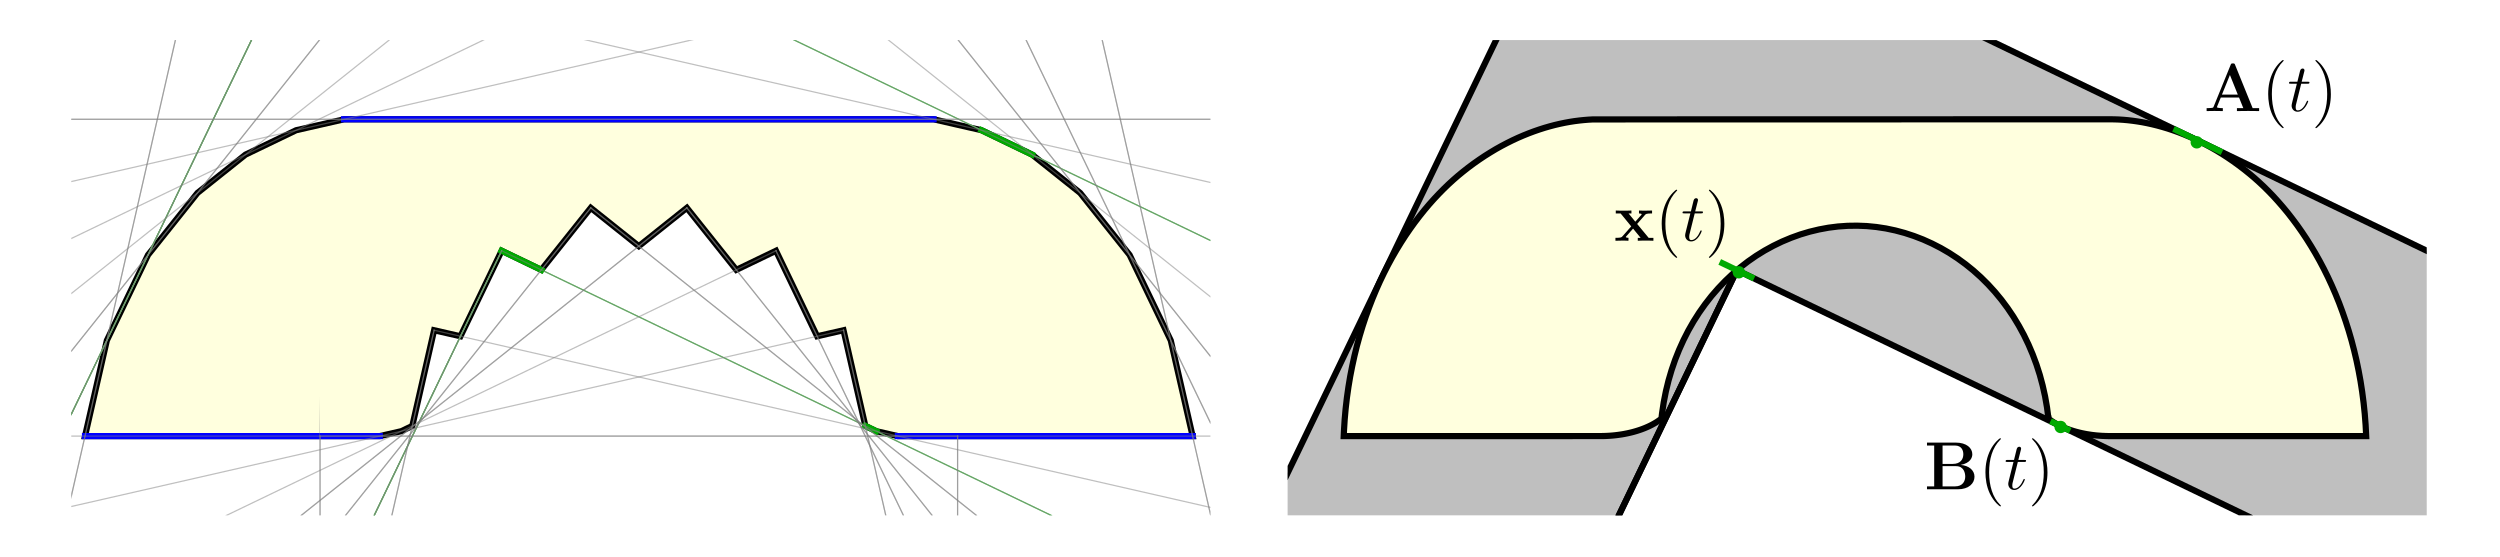
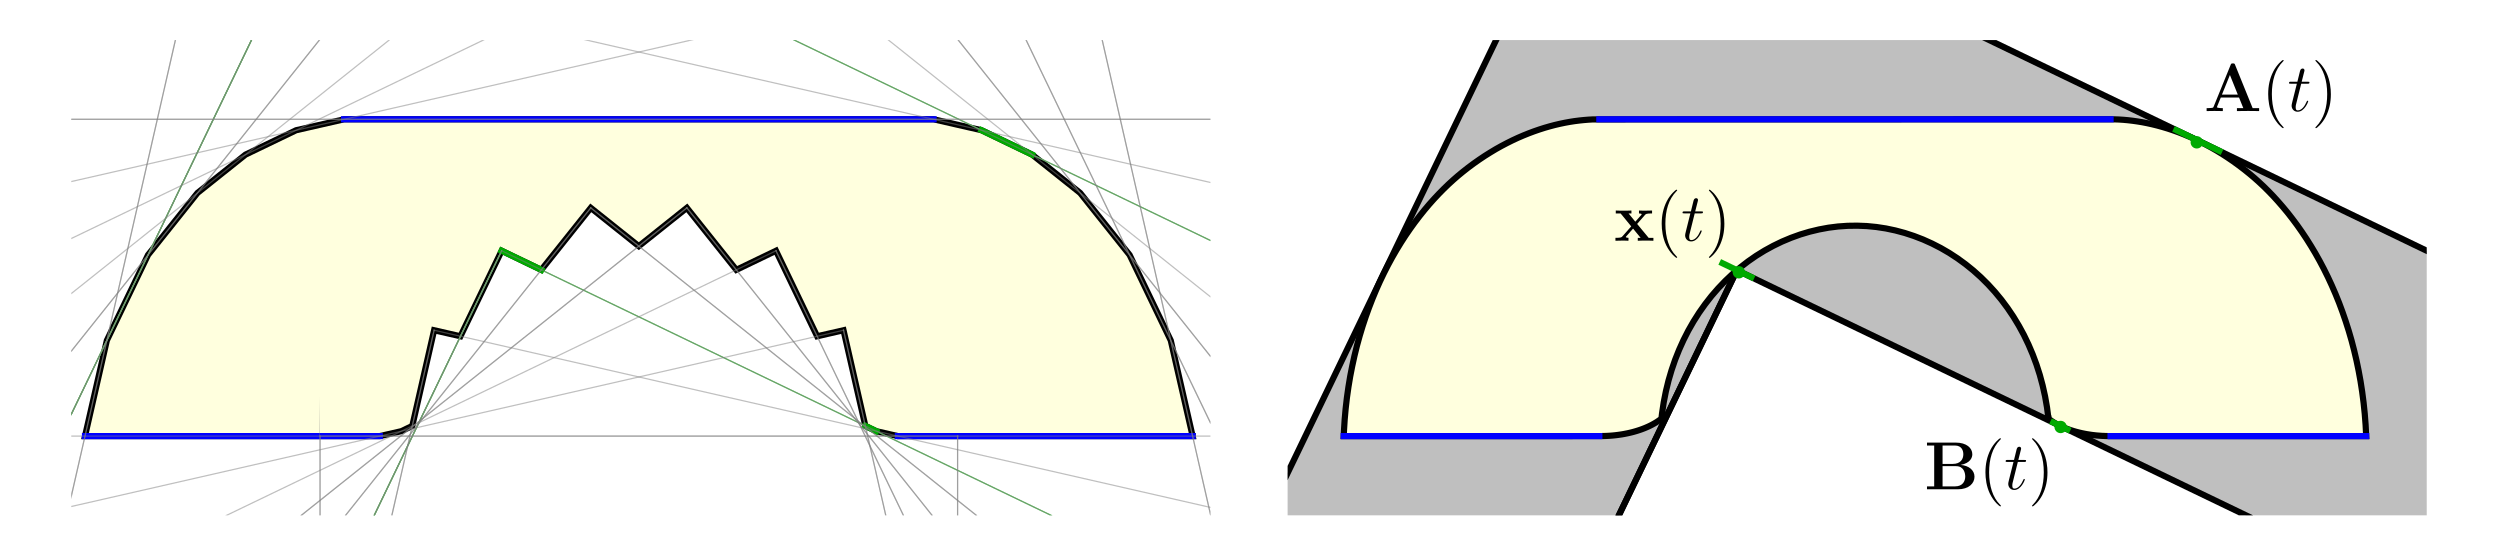
<svg xmlns="http://www.w3.org/2000/svg" width="404pt" height="90pt" viewBox="0 0 404 90" version="1.1">
  <defs>
    <clipPath id="clip1">
      <path d="M 11.52 14 L 195.602 14 L 195.602 76 L 11.52 76 Z M 11.52 14 " />
    </clipPath>
    <clipPath id="clip2">
      <path d="M 22 39 L 82 39 L 82 83.281 L 22 83.281 Z M 22 39 " />
    </clipPath>
    <clipPath id="clip3">
      <path d="M 80 39 L 195.602 39 L 195.602 83.281 L 80 83.281 Z M 80 39 " />
    </clipPath>
    <clipPath id="clip4">
      <path d="M 11.52 6.48 L 59 6.48 L 59 83.281 L 11.52 83.281 Z M 11.52 6.48 " />
    </clipPath>
    <clipPath id="clip5">
      <path d="M 56 6.48 L 195.602 6.48 L 195.602 83.281 L 56 83.281 Z M 56 6.48 " />
    </clipPath>
    <clipPath id="clip6">
      <path d="M 11.52 70 L 155 70 L 155 71 L 11.52 71 Z M 11.52 70 " />
    </clipPath>
    <clipPath id="clip7">
      <path d="M 154 70 L 155 70 L 155 83.281 L 154 83.281 Z M 154 70 " />
    </clipPath>
    <clipPath id="clip8">
      <path d="M 154 70 L 155 70 L 155 83.281 L 154 83.281 Z M 154 70 " />
    </clipPath>
    <clipPath id="clip9">
      <path d="M 11.52 19 L 195.602 19 L 195.602 20 L 11.52 20 Z M 11.52 19 " />
    </clipPath>
    <clipPath id="clip10">
      <path d="M 11.52 52 L 138 52 L 138 83.281 L 11.52 83.281 Z M 11.52 52 " />
    </clipPath>
    <clipPath id="clip11">
      <path d="M 135 52 L 162 52 L 162 83.281 L 135 83.281 Z M 135 52 " />
    </clipPath>
    <clipPath id="clip12">
      <path d="M 135 52 L 162 52 L 162 83.281 L 135 83.281 Z M 135 52 " />
    </clipPath>
    <clipPath id="clip13">
      <path d="M 11.52 6.48 L 176 6.48 L 176 50 L 11.52 50 Z M 11.52 6.48 " />
    </clipPath>
    <clipPath id="clip14">
      <path d="M 173 6.48 L 195.602 6.48 L 195.602 83.281 L 173 83.281 Z M 173 6.48 " />
    </clipPath>
    <clipPath id="clip15">
      <path d="M 11.52 39 L 127 39 L 127 83.281 L 11.52 83.281 Z M 11.52 39 " />
    </clipPath>
    <clipPath id="clip16">
      <path d="M 124 39 L 184 39 L 184 83.281 L 124 83.281 Z M 124 39 " />
    </clipPath>
    <clipPath id="clip17">
      <path d="M 124 39 L 184 39 L 184 83.281 L 124 83.281 Z M 124 39 " />
    </clipPath>
    <clipPath id="clip18">
      <path d="M 11.52 6.48 L 151 6.48 L 151 83.281 L 11.52 83.281 Z M 11.52 6.48 " />
    </clipPath>
    <clipPath id="clip19">
      <path d="M 148 6.48 L 195.602 6.48 L 195.602 83.281 L 148 83.281 Z M 148 6.48 " />
    </clipPath>
    <clipPath id="clip20">
      <path d="M 11.52 32 L 112 32 L 112 83.281 L 11.52 83.281 Z M 11.52 32 " />
    </clipPath>
    <clipPath id="clip21">
      <path d="M 110 32 L 195.602 32 L 195.602 83.281 L 110 83.281 Z M 110 32 " />
    </clipPath>
    <clipPath id="clip22">
      <path d="M 11.52 6.48 L 121 6.48 L 121 83.281 L 11.52 83.281 Z M 11.52 6.48 " />
    </clipPath>
    <clipPath id="clip23">
      <path d="M 118 6.48 L 195.602 6.48 L 195.602 83.281 L 118 83.281 Z M 118 6.48 " />
    </clipPath>
    <clipPath id="clip24">
      <path d="M 11.52 32 L 97 32 L 97 83.281 L 11.52 83.281 Z M 11.52 32 " />
    </clipPath>
    <clipPath id="clip25">
      <path d="M 94 32 L 195.602 32 L 195.602 83.281 L 94 83.281 Z M 94 32 " />
    </clipPath>
    <clipPath id="clip26">
      <path d="M 11.52 6.48 L 89 6.48 L 89 83.281 L 11.52 83.281 Z M 11.52 6.48 " />
    </clipPath>
    <clipPath id="clip27">
      <path d="M 86 6.48 L 195.602 6.48 L 195.602 83.281 L 86 83.281 Z M 86 6.48 " />
    </clipPath>
    <clipPath id="clip28">
      <path d="M 22 39 L 82 39 L 82 83.281 L 22 83.281 Z M 22 39 " />
    </clipPath>
    <clipPath id="clip29">
      <path d="M 80 39 L 195.602 39 L 195.602 83.281 L 80 83.281 Z M 80 39 " />
    </clipPath>
    <clipPath id="clip30">
      <path d="M 11.52 6.48 L 59 6.48 L 59 83.281 L 11.52 83.281 Z M 11.52 6.48 " />
    </clipPath>
    <clipPath id="clip31">
      <path d="M 56 6.48 L 195.602 6.48 L 195.602 83.281 L 56 83.281 Z M 56 6.48 " />
    </clipPath>
    <clipPath id="clip32">
      <path d="M 44 52 L 72 52 L 72 83.281 L 44 83.281 Z M 44 52 " />
    </clipPath>
    <clipPath id="clip33">
      <path d="M 69 52 L 195.602 52 L 195.602 83.281 L 69 83.281 Z M 69 52 " />
    </clipPath>
    <clipPath id="clip34">
      <path d="M 11.52 6.48 L 33 6.48 L 33 83.281 L 11.52 83.281 Z M 11.52 6.48 " />
    </clipPath>
    <clipPath id="clip35">
      <path d="M 30 6.48 L 195.602 6.48 L 195.602 50 L 30 50 Z M 30 6.48 " />
    </clipPath>
    <clipPath id="clip36">
      <path d="M 51 70 L 52 70 L 52 83.281 L 51 83.281 Z M 51 70 " />
    </clipPath>
    <clipPath id="clip37">
      <path d="M 51 70 L 195.602 70 L 195.602 71 L 51 71 Z M 51 70 " />
    </clipPath>
    <clipPath id="clip38">
      <path d="M 11.52 19 L 195.602 19 L 195.602 20 L 11.52 20 Z M 11.52 19 " />
    </clipPath>
    <clipPath id="clip39">
      <path d="M 208.078 6.48 L 392.16 6.48 L 392.16 83.281 L 208.078 83.281 Z M 208.078 6.48 " />
    </clipPath>
    <clipPath id="clip40">
      <path d="M 220 39 L 286 39 L 286 83.281 L 220 83.281 Z M 220 39 " />
    </clipPath>
    <clipPath id="clip41">
      <path d="M 276 39 L 392.16 39 L 392.16 83.281 L 276 83.281 Z M 276 39 " />
    </clipPath>
    <clipPath id="clip42">
      <path d="M 208.078 6.48 L 392.16 6.48 L 392.16 83.281 L 208.078 83.281 Z M 208.078 6.48 " />
    </clipPath>
  </defs>
-   <g id="surface419">
+   <g id="surface551">
    <path style=" stroke:none;fill-rule:nonzero;fill:rgb(100%,100%,86.999%);fill-opacity:1;" d="M 192.727 70.473 L 189.195 55.016 L 182.543 41.195 L 174.551 31.176 L 166.785 24.984 L 158.617 21.047 L 150.863 19.277 L 55.602 19.277 L 47.848 21.047 L 39.676 24.984 L 31.914 31.176 L 23.922 41.195 L 17.266 55.016 L 13.738 70.473 L 61.367 70.473 L 64.863 69.676 L 66.625 68.828 L 70.152 53.367 L 74.41 54.34 L 81.066 40.523 L 87.477 43.609 L 95.469 33.59 L 103.23 39.781 L 110.996 33.59 L 118.988 43.609 L 125.398 40.523 L 132.051 54.34 L 136.312 53.367 L 139.84 68.828 L 141.602 69.676 L 145.094 70.473 Z M 192.727 70.473 " />
    <g clip-path="url(#clip1)" clip-rule="nonzero">
      <path style="fill:none;stroke-width:1;stroke-linecap:square;stroke-linejoin:miter;stroke:rgb(0%,0%,0%);stroke-opacity:1;stroke-miterlimit:3.25;" d="M 192.727 70.473 L 189.195 55.016 L 182.543 41.195 L 174.551 31.176 L 166.785 24.984 L 158.617 21.047 L 150.863 19.277 L 55.602 19.277 L 47.848 21.047 L 39.676 24.984 L 31.914 31.176 L 23.922 41.195 L 17.266 55.016 L 13.738 70.473 L 61.367 70.473 L 64.863 69.676 L 66.625 68.828 L 70.152 53.367 L 74.41 54.34 L 81.066 40.523 L 87.477 43.609 L 95.469 33.59 L 103.23 39.781 L 110.996 33.59 L 118.988 43.609 L 125.398 40.523 L 132.051 54.34 L 136.312 53.367 L 139.84 68.828 L 141.602 69.676 L 145.094 70.473 Z M 192.727 70.473 " />
    </g>
    <g clip-path="url(#clip2)" clip-rule="nonzero">
      <path style="fill:none;stroke-width:0.2;stroke-linecap:square;stroke-linejoin:miter;stroke:rgb(30.001%,76.666%,30.001%);stroke-opacity:1;stroke-miterlimit:3.25;" d="M 23.496 160.07 L 81.066 40.523 " />
      <path style="fill:none;stroke-width:0.2;stroke-linecap:square;stroke-linejoin:miter;stroke:rgb(30.001%,76.666%,30.001%);stroke-opacity:1;stroke-miterlimit:3.25;" d="M 23.496 160.07 L 81.066 40.523 " />
    </g>
    <path style=" stroke:none;fill-rule:nonzero;fill:rgb(30.001%,76.666%,30.001%);fill-opacity:1;" d="M 81.066 40.523 L 80.977 40.434 L 81.02 40.391 L 81.109 40.434 Z M 81.066 40.523 " />
    <g clip-path="url(#clip3)" clip-rule="nonzero">
      <path style="fill:none;stroke-width:0.2;stroke-linecap:square;stroke-linejoin:miter;stroke:rgb(30.001%,76.666%,30.001%);stroke-opacity:1;stroke-miterlimit:3.25;" d="M 81.066 40.523 L 265.562 129.371 " />
    </g>
    <g clip-path="url(#clip4)" clip-rule="nonzero">
      <path style="fill:none;stroke-width:0.2;stroke-linecap:square;stroke-linejoin:miter;stroke:rgb(30.001%,76.666%,30.001%);stroke-opacity:1;stroke-miterlimit:3.25;" d="M -33.328 160.07 L 57.152 -27.812 " />
      <path style="fill:none;stroke-width:0.2;stroke-linecap:square;stroke-linejoin:miter;stroke:rgb(30.001%,76.666%,30.001%);stroke-opacity:1;stroke-miterlimit:3.25;" d="M -33.328 160.07 L 57.152 -27.812 " />
    </g>
    <g clip-path="url(#clip5)" clip-rule="nonzero">
      <path style="fill:none;stroke-width:0.2;stroke-linecap:square;stroke-linejoin:miter;stroke:rgb(30.001%,76.666%,30.001%);stroke-opacity:1;stroke-miterlimit:3.25;" d="M 57.152 -27.812 L 287.777 83.25 " />
    </g>
    <path style="fill:none;stroke-width:1;stroke-linecap:square;stroke-linejoin:miter;stroke:rgb(0%,0%,100%);stroke-opacity:1;stroke-miterlimit:3.25;" d="M 55.602 19.277 L 150.863 19.277 " />
    <path style="fill:none;stroke-width:1;stroke-linecap:square;stroke-linejoin:miter;stroke:rgb(0%,0%,100%);stroke-opacity:1;stroke-miterlimit:3.25;" d="M 192.727 70.473 L 145.094 70.473 " />
    <path style="fill:none;stroke-width:1;stroke-linecap:square;stroke-linejoin:miter;stroke:rgb(0%,0%,100%);stroke-opacity:1;stroke-miterlimit:3.25;" d="M 61.367 70.473 L 13.738 70.473 " />
    <path style="fill:none;stroke-width:1;stroke-linecap:square;stroke-linejoin:miter;stroke:rgb(0%,66.667%,0%);stroke-opacity:1;stroke-miterlimit:3.25;" d="M 166.785 24.984 L 158.617 21.047 " />
    <path style="fill:none;stroke-width:1;stroke-linecap:square;stroke-linejoin:miter;stroke:rgb(0%,66.667%,0%);stroke-opacity:1;stroke-miterlimit:3.25;" d="M 139.84 68.828 L 141.602 69.676 " />
    <path style="fill:none;stroke-width:1;stroke-linecap:square;stroke-linejoin:miter;stroke:rgb(0%,66.667%,0%);stroke-opacity:1;stroke-miterlimit:3.25;" d="M 81.066 40.523 L 87.477 43.609 " />
    <g clip-path="url(#clip6)" clip-rule="nonzero">
      <path style="fill:none;stroke-width:0.2;stroke-linecap:square;stroke-linejoin:miter;stroke:rgb(50.001%,50.001%,50.001%);stroke-opacity:0.5;stroke-miterlimit:3.25;" d="M -50.031 70.473 L 154.746 70.473 " />
    </g>
    <g clip-path="url(#clip7)" clip-rule="nonzero">
      <path style="fill:none;stroke-width:0.2;stroke-linecap:square;stroke-linejoin:miter;stroke:rgb(50.001%,50.001%,50.001%);stroke-opacity:0.5;stroke-miterlimit:3.25;" d="M 154.746 160.07 L 154.746 70.473 " />
    </g>
    <path style=" stroke:none;fill-rule:nonzero;fill:rgb(50.001%,50.001%,50.001%);fill-opacity:0.5;" d="M 154.746 70.473 L 154.844 70.574 L 154.844 70.371 L 154.746 70.371 Z M 154.746 70.473 " />
    <g clip-path="url(#clip8)" clip-rule="nonzero">
      <path style="fill:none;stroke-width:0.2;stroke-linecap:square;stroke-linejoin:miter;stroke:rgb(50.001%,50.001%,50.001%);stroke-opacity:0.5;stroke-miterlimit:3.25;" d="M 154.746 160.07 L 154.746 70.473 " />
    </g>
    <path style=" stroke:none;fill-rule:nonzero;fill:rgb(50.001%,50.001%,50.001%);fill-opacity:0.5;" d="M 154.746 70.473 L 154.844 70.574 L 154.844 70.371 L 154.746 70.371 Z M 154.746 70.473 " />
    <g clip-path="url(#clip9)" clip-rule="nonzero">
      <path style="fill:none;stroke-width:0.2;stroke-linecap:square;stroke-linejoin:miter;stroke:rgb(50.001%,50.001%,50.001%);stroke-opacity:0.5;stroke-miterlimit:3.25;" d="M -50.031 19.277 L 205.938 19.277 " />
    </g>
    <g clip-path="url(#clip10)" clip-rule="nonzero">
      <path style="fill:none;stroke-width:0.2;stroke-linecap:square;stroke-linejoin:miter;stroke:rgb(50.001%,50.001%,50.001%);stroke-opacity:0.5;stroke-miterlimit:3.25;" d="M -63.332 98.934 L 136.312 53.367 " />
    </g>
    <g clip-path="url(#clip11)" clip-rule="nonzero">
      <path style="fill:none;stroke-width:0.2;stroke-linecap:square;stroke-linejoin:miter;stroke:rgb(50.001%,50.001%,50.001%);stroke-opacity:0.5;stroke-miterlimit:3.25;" d="M 160.664 160.07 L 136.312 53.367 " />
    </g>
    <path style=" stroke:none;fill-rule:nonzero;fill:rgb(50.001%,50.001%,50.001%);fill-opacity:0.5;" d="M 136.312 53.367 L 136.41 53.465 L 136.387 53.25 L 136.289 53.27 Z M 136.312 53.367 " />
    <g clip-path="url(#clip12)" clip-rule="nonzero">
      <path style="fill:none;stroke-width:0.2;stroke-linecap:square;stroke-linejoin:miter;stroke:rgb(50.001%,50.001%,50.001%);stroke-opacity:0.5;stroke-miterlimit:3.25;" d="M 160.664 160.07 L 136.312 53.367 " />
    </g>
    <path style=" stroke:none;fill-rule:nonzero;fill:rgb(50.001%,50.001%,50.001%);fill-opacity:0.5;" d="M 136.312 53.367 L 136.41 53.465 L 136.387 53.25 L 136.289 53.27 Z M 136.312 53.367 " />
    <g clip-path="url(#clip13)" clip-rule="nonzero">
      <path style="fill:none;stroke-width:0.2;stroke-linecap:square;stroke-linejoin:miter;stroke:rgb(50.001%,50.001%,50.001%);stroke-opacity:0.5;stroke-miterlimit:3.25;" d="M -74.723 49.023 L 174.828 -7.934 " />
    </g>
    <g clip-path="url(#clip14)" clip-rule="nonzero">
      <path style="fill:none;stroke-width:0.2;stroke-linecap:square;stroke-linejoin:miter;stroke:rgb(50.001%,50.001%,50.001%);stroke-opacity:0.5;stroke-miterlimit:3.25;" d="M 213.176 160.07 L 174.828 -7.934 " />
      <path style="fill:none;stroke-width:0.2;stroke-linecap:square;stroke-linejoin:miter;stroke:rgb(50.001%,50.001%,50.001%);stroke-opacity:0.5;stroke-miterlimit:3.25;" d="M 213.176 160.07 L 174.828 -7.934 " />
    </g>
    <g clip-path="url(#clip15)" clip-rule="nonzero">
      <path style="fill:none;stroke-width:0.2;stroke-linecap:square;stroke-linejoin:miter;stroke:rgb(50.001%,50.001%,50.001%);stroke-opacity:0.5;stroke-miterlimit:3.25;" d="M -59.102 129.371 L 125.398 40.523 " />
    </g>
    <g clip-path="url(#clip16)" clip-rule="nonzero">
      <path style="fill:none;stroke-width:0.2;stroke-linecap:square;stroke-linejoin:miter;stroke:rgb(50.001%,50.001%,50.001%);stroke-opacity:0.5;stroke-miterlimit:3.25;" d="M 182.969 160.07 L 125.398 40.523 " />
    </g>
    <path style=" stroke:none;fill-rule:nonzero;fill:rgb(50.001%,50.001%,50.001%);fill-opacity:0.5;" d="M 125.398 40.523 L 125.488 40.613 L 125.445 40.391 L 125.355 40.434 Z M 125.398 40.523 " />
    <g clip-path="url(#clip17)" clip-rule="nonzero">
      <path style="fill:none;stroke-width:0.2;stroke-linecap:square;stroke-linejoin:miter;stroke:rgb(50.001%,50.001%,50.001%);stroke-opacity:0.5;stroke-miterlimit:3.25;" d="M 182.969 160.07 L 125.398 40.523 " />
    </g>
    <path style=" stroke:none;fill-rule:nonzero;fill:rgb(50.001%,50.001%,50.001%);fill-opacity:0.5;" d="M 125.398 40.523 L 125.488 40.613 L 125.445 40.391 L 125.355 40.434 Z M 125.398 40.523 " />
    <g clip-path="url(#clip18)" clip-rule="nonzero">
      <path style="fill:none;stroke-width:0.2;stroke-linecap:square;stroke-linejoin:miter;stroke:rgb(50.001%,50.001%,50.001%);stroke-opacity:0.5;stroke-miterlimit:3.25;" d="M -81.312 83.25 L 149.309 -27.812 " />
    </g>
    <g clip-path="url(#clip19)" clip-rule="nonzero">
      <path style="fill:none;stroke-width:0.2;stroke-linecap:square;stroke-linejoin:miter;stroke:rgb(50.001%,50.001%,50.001%);stroke-opacity:0.5;stroke-miterlimit:3.25;" d="M 239.789 160.07 L 149.309 -27.812 " />
      <path style="fill:none;stroke-width:0.2;stroke-linecap:square;stroke-linejoin:miter;stroke:rgb(50.001%,50.001%,50.001%);stroke-opacity:0.5;stroke-miterlimit:3.25;" d="M 239.789 160.07 L 149.309 -27.812 " />
    </g>
    <g clip-path="url(#clip20)" clip-rule="nonzero">
      <path style="fill:none;stroke-width:0.2;stroke-linecap:square;stroke-linejoin:miter;stroke:rgb(50.001%,50.001%,50.001%);stroke-opacity:0.5;stroke-miterlimit:3.25;" d="M -47.609 160.07 L 110.996 33.59 " />
      <path style="fill:none;stroke-width:0.2;stroke-linecap:square;stroke-linejoin:miter;stroke:rgb(50.001%,50.001%,50.001%);stroke-opacity:0.5;stroke-miterlimit:3.25;" d="M -47.609 160.07 L 110.996 33.59 " />
    </g>
    <path style=" stroke:none;fill-rule:nonzero;fill:rgb(50.001%,50.001%,50.001%);fill-opacity:0.5;" d="M 110.996 33.59 L 110.934 33.527 L 111.012 33.449 L 111.074 33.527 Z M 110.996 33.59 " />
    <g clip-path="url(#clip21)" clip-rule="nonzero">
      <path style="fill:none;stroke-width:0.2;stroke-linecap:square;stroke-linejoin:miter;stroke:rgb(50.001%,50.001%,50.001%);stroke-opacity:0.5;stroke-miterlimit:3.25;" d="M 211.863 160.07 L 110.996 33.59 " />
      <path style="fill:none;stroke-width:0.2;stroke-linecap:square;stroke-linejoin:miter;stroke:rgb(50.001%,50.001%,50.001%);stroke-opacity:0.5;stroke-miterlimit:3.25;" d="M 211.863 160.07 L 110.996 33.59 " />
    </g>
    <g clip-path="url(#clip22)" clip-rule="nonzero">
      <path style="fill:none;stroke-width:0.2;stroke-linecap:square;stroke-linejoin:miter;stroke:rgb(50.001%,50.001%,50.001%);stroke-opacity:0.5;stroke-miterlimit:3.25;" d="M -81.023 121.238 L 119.102 -38.355 " />
    </g>
    <g clip-path="url(#clip23)" clip-rule="nonzero">
      <path style="fill:none;stroke-width:0.2;stroke-linecap:square;stroke-linejoin:miter;stroke:rgb(50.001%,50.001%,50.001%);stroke-opacity:0.5;stroke-miterlimit:3.25;" d="M 277.344 160.07 L 119.102 -38.355 " />
      <path style="fill:none;stroke-width:0.2;stroke-linecap:square;stroke-linejoin:miter;stroke:rgb(50.001%,50.001%,50.001%);stroke-opacity:0.5;stroke-miterlimit:3.25;" d="M 277.344 160.07 L 119.102 -38.355 " />
    </g>
    <g clip-path="url(#clip24)" clip-rule="nonzero">
      <path style="fill:none;stroke-width:0.2;stroke-linecap:square;stroke-linejoin:miter;stroke:rgb(50.001%,50.001%,50.001%);stroke-opacity:0.5;stroke-miterlimit:3.25;" d="M -5.398 160.07 L 95.469 33.59 " />
      <path style="fill:none;stroke-width:0.2;stroke-linecap:square;stroke-linejoin:miter;stroke:rgb(50.001%,50.001%,50.001%);stroke-opacity:0.5;stroke-miterlimit:3.25;" d="M -5.398 160.07 L 95.469 33.59 " />
    </g>
    <path style=" stroke:none;fill-rule:nonzero;fill:rgb(50.001%,50.001%,50.001%);fill-opacity:0.5;" d="M 95.469 33.59 L 95.391 33.512 L 95.453 33.449 L 95.531 33.512 Z M 95.469 33.59 " />
    <g clip-path="url(#clip25)" clip-rule="nonzero">
      <path style="fill:none;stroke-width:0.2;stroke-linecap:square;stroke-linejoin:miter;stroke:rgb(50.001%,50.001%,50.001%);stroke-opacity:0.5;stroke-miterlimit:3.25;" d="M 254.074 160.07 L 95.469 33.59 " />
      <path style="fill:none;stroke-width:0.2;stroke-linecap:square;stroke-linejoin:miter;stroke:rgb(50.001%,50.001%,50.001%);stroke-opacity:0.5;stroke-miterlimit:3.25;" d="M 254.074 160.07 L 95.469 33.59 " />
    </g>
    <g clip-path="url(#clip26)" clip-rule="nonzero">
      <path style="fill:none;stroke-width:0.2;stroke-linecap:square;stroke-linejoin:miter;stroke:rgb(50.001%,50.001%,50.001%);stroke-opacity:0.5;stroke-miterlimit:3.25;" d="M -70.879 160.07 L 87.363 -38.355 " />
      <path style="fill:none;stroke-width:0.2;stroke-linecap:square;stroke-linejoin:miter;stroke:rgb(50.001%,50.001%,50.001%);stroke-opacity:0.5;stroke-miterlimit:3.25;" d="M -70.879 160.07 L 87.363 -38.355 " />
    </g>
    <g clip-path="url(#clip27)" clip-rule="nonzero">
      <path style="fill:none;stroke-width:0.2;stroke-linecap:square;stroke-linejoin:miter;stroke:rgb(50.001%,50.001%,50.001%);stroke-opacity:0.5;stroke-miterlimit:3.25;" d="M 87.363 -38.355 L 287.488 121.238 " />
    </g>
    <g clip-path="url(#clip28)" clip-rule="nonzero">
      <path style="fill:none;stroke-width:0.2;stroke-linecap:square;stroke-linejoin:miter;stroke:rgb(50.001%,50.001%,50.001%);stroke-opacity:0.5;stroke-miterlimit:3.25;" d="M 23.496 160.07 L 81.066 40.523 " />
      <path style="fill:none;stroke-width:0.2;stroke-linecap:square;stroke-linejoin:miter;stroke:rgb(50.001%,50.001%,50.001%);stroke-opacity:0.5;stroke-miterlimit:3.25;" d="M 23.496 160.07 L 81.066 40.523 " />
    </g>
    <path style=" stroke:none;fill-rule:nonzero;fill:rgb(50.001%,50.001%,50.001%);fill-opacity:0.5;" d="M 81.066 40.523 L 80.977 40.434 L 81.02 40.391 L 81.109 40.434 Z M 81.066 40.523 " />
    <g clip-path="url(#clip29)" clip-rule="nonzero">
      <path style="fill:none;stroke-width:0.2;stroke-linecap:square;stroke-linejoin:miter;stroke:rgb(50.001%,50.001%,50.001%);stroke-opacity:0.5;stroke-miterlimit:3.25;" d="M 81.066 40.523 L 265.562 129.371 " />
    </g>
    <g clip-path="url(#clip30)" clip-rule="nonzero">
      <path style="fill:none;stroke-width:0.2;stroke-linecap:square;stroke-linejoin:miter;stroke:rgb(50.001%,50.001%,50.001%);stroke-opacity:0.5;stroke-miterlimit:3.25;" d="M -33.328 160.07 L 57.152 -27.812 " />
      <path style="fill:none;stroke-width:0.2;stroke-linecap:square;stroke-linejoin:miter;stroke:rgb(50.001%,50.001%,50.001%);stroke-opacity:0.5;stroke-miterlimit:3.25;" d="M -33.328 160.07 L 57.152 -27.812 " />
    </g>
    <g clip-path="url(#clip31)" clip-rule="nonzero">
      <path style="fill:none;stroke-width:0.2;stroke-linecap:square;stroke-linejoin:miter;stroke:rgb(50.001%,50.001%,50.001%);stroke-opacity:0.5;stroke-miterlimit:3.25;" d="M 57.152 -27.812 L 287.777 83.25 " />
    </g>
    <g clip-path="url(#clip32)" clip-rule="nonzero">
      <path style="fill:none;stroke-width:0.2;stroke-linecap:square;stroke-linejoin:miter;stroke:rgb(50.001%,50.001%,50.001%);stroke-opacity:0.5;stroke-miterlimit:3.25;" d="M 45.797 160.07 L 70.152 53.367 " />
      <path style="fill:none;stroke-width:0.2;stroke-linecap:square;stroke-linejoin:miter;stroke:rgb(50.001%,50.001%,50.001%);stroke-opacity:0.5;stroke-miterlimit:3.25;" d="M 45.797 160.07 L 70.152 53.367 " />
    </g>
    <path style=" stroke:none;fill-rule:nonzero;fill:rgb(50.001%,50.001%,50.001%);fill-opacity:0.5;" d="M 70.152 53.367 L 70.055 53.27 L 70.078 53.25 L 70.176 53.27 Z M 70.152 53.367 " />
    <g clip-path="url(#clip33)" clip-rule="nonzero">
      <path style="fill:none;stroke-width:0.2;stroke-linecap:square;stroke-linejoin:miter;stroke:rgb(50.001%,50.001%,50.001%);stroke-opacity:0.5;stroke-miterlimit:3.25;" d="M 70.152 53.367 L 269.797 98.934 " />
    </g>
    <g clip-path="url(#clip34)" clip-rule="nonzero">
      <path style="fill:none;stroke-width:0.2;stroke-linecap:square;stroke-linejoin:miter;stroke:rgb(50.001%,50.001%,50.001%);stroke-opacity:0.5;stroke-miterlimit:3.25;" d="M -6.711 160.07 L 31.633 -7.934 " />
      <path style="fill:none;stroke-width:0.2;stroke-linecap:square;stroke-linejoin:miter;stroke:rgb(50.001%,50.001%,50.001%);stroke-opacity:0.5;stroke-miterlimit:3.25;" d="M -6.711 160.07 L 31.633 -7.934 " />
    </g>
    <g clip-path="url(#clip35)" clip-rule="nonzero">
      <path style="fill:none;stroke-width:0.2;stroke-linecap:square;stroke-linejoin:miter;stroke:rgb(50.001%,50.001%,50.001%);stroke-opacity:0.5;stroke-miterlimit:3.25;" d="M 31.633 -7.934 L 281.188 49.023 " />
    </g>
    <g clip-path="url(#clip36)" clip-rule="nonzero">
      <path style="fill:none;stroke-width:0.2;stroke-linecap:square;stroke-linejoin:miter;stroke:rgb(50.001%,50.001%,50.001%);stroke-opacity:0.5;stroke-miterlimit:3.25;" d="M 51.719 160.07 L 51.719 70.473 " />
      <path style="fill:none;stroke-width:0.2;stroke-linecap:square;stroke-linejoin:miter;stroke:rgb(50.001%,50.001%,50.001%);stroke-opacity:0.5;stroke-miterlimit:3.25;" d="M 51.719 160.07 L 51.719 70.473 " />
    </g>
    <path style=" stroke:none;fill-rule:nonzero;fill:rgb(50.001%,50.001%,50.001%);fill-opacity:0.5;" d="M 51.719 70.473 L 51.617 70.371 L 51.617 64 L 51.719 70.371 Z M 51.719 70.473 " />
    <g clip-path="url(#clip37)" clip-rule="nonzero">
      <path style="fill:none;stroke-width:0.2;stroke-linecap:square;stroke-linejoin:miter;stroke:rgb(50.001%,50.001%,50.001%);stroke-opacity:0.5;stroke-miterlimit:3.25;" d="M 51.719 70.473 L 256.496 70.473 " />
    </g>
    <g clip-path="url(#clip38)" clip-rule="nonzero">
      <path style="fill:none;stroke-width:0.2;stroke-linecap:square;stroke-linejoin:miter;stroke:rgb(50.001%,50.001%,50.001%);stroke-opacity:0.5;stroke-miterlimit:3.25;" d="M 0.523 19.277 L 256.496 19.277 " />
    </g>
    <g clip-path="url(#clip39)" clip-rule="nonzero">
      <path style=" stroke:none;fill-rule:nonzero;fill:rgb(75%,75%,75%);fill-opacity:1;" d="M 214.047 182.035 L 280.684 43.664 L 419.059 110.301 L 441.27 64.176 L 256.773 -24.672 L 167.922 159.824 Z M 214.047 182.035 " />
    </g>
    <g clip-path="url(#clip40)" clip-rule="nonzero">
      <path style="fill:none;stroke-width:1;stroke-linecap:square;stroke-linejoin:miter;stroke:rgb(0%,0%,0%);stroke-opacity:1;stroke-miterlimit:3.25;" d="M 224.625 160.07 L 280.684 43.664 " />
      <path style="fill:none;stroke-width:1;stroke-linecap:square;stroke-linejoin:miter;stroke:rgb(0%,0%,0%);stroke-opacity:1;stroke-miterlimit:3.25;" d="M 224.625 160.07 L 280.684 43.664 " />
    </g>
    <path style=" stroke:none;fill-rule:nonzero;fill:rgb(0%,0%,0%);fill-opacity:1;" d="M 280.684 43.664 L 280.234 43.215 L 280.453 42.996 L 280.902 43.215 Z M 280.684 43.664 " />
    <g clip-path="url(#clip41)" clip-rule="nonzero">
      <path style="fill:none;stroke-width:1;stroke-linecap:square;stroke-linejoin:miter;stroke:rgb(0%,0%,0%);stroke-opacity:1;stroke-miterlimit:3.25;" d="M 280.684 43.664 L 419.059 110.301 " />
    </g>
    <g clip-path="url(#clip42)" clip-rule="nonzero">
      <path style="fill:none;stroke-width:1;stroke-linecap:square;stroke-linejoin:miter;stroke:rgb(0%,0%,0%);stroke-opacity:1;stroke-miterlimit:3.25;" d="M 167.922 159.824 L 256.773 -24.672 L 441.27 64.176 " />
    </g>
    <path style="fill-rule:nonzero;fill:rgb(100%,100%,86.999%);fill-opacity:1;stroke-width:1;stroke-linecap:square;stroke-linejoin:miter;stroke:rgb(0%,0%,0%);stroke-opacity:1;stroke-miterlimit:3.25;" d="M 331.031 67.648 L 330.797 65.84 L 330.484 64.055 L 330.094 62.305 L 329.633 60.59 L 329.094 58.91 L 328.484 57.27 L 327.805 55.676 L 327.059 54.125 L 326.242 52.625 L 325.367 51.176 L 324.426 49.781 L 323.43 48.445 L 322.371 47.164 L 321.262 45.949 L 320.102 44.797 L 318.891 43.711 L 317.633 42.695 L 316.336 41.75 L 314.996 40.875 L 313.617 40.074 L 312.207 39.352 L 310.766 38.703 L 309.297 38.137 L 307.805 37.648 L 306.293 37.242 L 304.762 36.918 L 303.223 36.684 L 301.672 36.531 L 300.121 36.469 L 298.566 36.492 L 297.016 36.602 L 295.473 36.797 L 293.938 37.082 L 292.414 37.449 L 290.91 37.898 L 289.434 38.43 L 287.977 39.039 L 286.551 39.73 L 285.16 40.492 L 283.801 41.332 L 282.484 42.246 L 281.207 43.23 L 279.973 44.285 L 278.789 45.406 L 277.656 46.594 L 276.574 47.84 L 275.551 49.152 L 274.582 50.52 L 273.676 51.945 L 272.832 53.422 L 272.055 54.949 L 271.344 56.523 L 270.699 58.141 L 270.129 59.805 L 269.629 61.504 L 269.207 63.238 L 268.859 65.004 L 268.586 66.801 L 268.488 67.648 L 268.406 67.711 L 268.32 67.777 L 268.23 67.848 L 268.133 67.918 L 268.031 67.988 L 267.922 68.062 L 267.809 68.141 L 267.691 68.215 L 267.566 68.293 L 267.434 68.371 L 267.297 68.453 L 267.152 68.531 L 267.004 68.613 L 266.848 68.695 L 266.684 68.777 L 266.516 68.859 L 266.34 68.941 L 266.16 69.02 L 265.973 69.102 L 265.777 69.184 L 265.578 69.262 L 265.371 69.34 L 265.16 69.418 L 264.941 69.492 L 264.715 69.566 L 264.48 69.641 L 264.242 69.711 L 263.996 69.781 L 263.746 69.848 L 263.488 69.91 L 263.223 69.973 L 262.953 70.031 L 262.676 70.086 L 262.391 70.141 L 262.102 70.191 L 261.805 70.234 L 261.504 70.277 L 261.195 70.316 L 260.879 70.352 L 260.559 70.383 L 260.234 70.41 L 259.562 70.449 L 259.195 70.461 L 258.816 70.469 L 217.145 70.473 L 217.184 69.625 L 217.297 67.816 L 217.457 66.035 L 217.66 64.273 L 217.906 62.539 L 218.191 60.828 L 218.52 59.148 L 218.883 57.496 L 219.281 55.875 L 219.719 54.285 L 220.188 52.73 L 220.691 51.211 L 221.227 49.723 L 221.789 48.273 L 222.379 46.859 L 222.996 45.48 L 223.637 44.145 L 224.297 42.848 L 224.98 41.59 L 225.684 40.371 L 226.402 39.195 L 227.137 38.059 L 227.887 36.965 L 228.645 35.914 L 229.414 34.906 L 230.191 33.938 L 230.969 33.016 L 231.75 32.141 L 232.531 31.309 L 233.309 30.52 L 234.082 29.773 L 234.852 29.07 L 235.609 28.41 L 236.383 27.773 L 237.266 27.078 L 238.156 26.418 L 239.047 25.793 L 239.941 25.195 L 240.836 24.633 L 241.727 24.098 L 242.621 23.598 L 243.512 23.129 L 244.398 22.688 L 245.281 22.277 L 246.16 21.898 L 247.031 21.547 L 247.895 21.223 L 248.754 20.926 L 249.602 20.656 L 250.441 20.414 L 251.27 20.195 L 252.086 20.004 L 252.895 19.836 L 253.688 19.691 L 254.469 19.57 L 255.234 19.473 L 255.988 19.395 L 256.727 19.336 L 257.449 19.297 L 341.066 19.277 L 341.719 19.289 L 342.402 19.312 L 343.133 19.359 L 343.879 19.426 L 344.637 19.516 L 345.41 19.625 L 346.199 19.754 L 346.996 19.91 L 347.809 20.09 L 348.633 20.293 L 349.465 20.523 L 350.309 20.777 L 351.164 21.059 L 352.023 21.367 L 352.891 21.707 L 353.766 22.07 L 354.648 22.465 L 355.531 22.891 L 356.422 23.344 L 357.312 23.828 L 358.207 24.344 L 359.102 24.891 L 359.992 25.469 L 360.887 26.078 L 361.777 26.723 L 362.664 27.398 L 363.504 28.074 L 364.262 28.711 L 365.023 29.391 L 365.797 30.113 L 366.57 30.879 L 367.352 31.688 L 368.129 32.543 L 368.91 33.441 L 369.691 34.383 L 370.461 35.371 L 371.227 36.398 L 371.98 37.469 L 372.723 38.582 L 373.449 39.738 L 374.164 40.934 L 374.855 42.168 L 375.531 43.445 L 376.184 44.762 L 376.812 46.117 L 377.418 47.512 L 377.996 48.941 L 378.543 50.41 L 379.062 51.914 L 379.551 53.449 L 380.008 55.023 L 380.426 56.625 L 380.812 58.262 L 381.156 59.926 L 381.465 61.621 L 381.73 63.34 L 381.957 65.09 L 382.141 66.859 L 382.281 68.656 L 382.375 70.473 L 340.777 70.473 L 340.484 70.465 L 340.195 70.457 L 339.922 70.445 L 339.66 70.434 L 339.406 70.418 L 339.152 70.398 L 338.902 70.379 L 338.656 70.355 L 338.18 70.301 L 337.941 70.27 L 337.711 70.234 L 337.484 70.199 L 337.262 70.164 L 337.043 70.125 L 336.824 70.082 L 336.402 69.996 L 335.996 69.902 L 335.605 69.801 L 335.414 69.75 L 335.23 69.695 L 335.047 69.645 L 334.867 69.586 L 334.691 69.531 L 334.355 69.414 L 334.191 69.355 L 334.031 69.297 L 333.875 69.234 L 333.723 69.176 L 333.574 69.113 L 333.43 69.051 L 333.289 68.988 L 333.016 68.863 L 332.887 68.801 L 332.52 68.617 L 332.402 68.555 L 332.184 68.43 L 332.078 68.367 L 331.977 68.309 L 331.879 68.25 L 331.785 68.188 L 331.695 68.129 L 331.609 68.074 L 331.523 68.016 L 331.367 67.906 L 331.293 67.852 L 331.223 67.797 L 331.09 67.695 Z M 331.031 67.648 " />
    <path style=" stroke:none;fill-rule:evenodd;fill:rgb(0%,66.667%,0%);fill-opacity:1;" d="M 282 44 C 282 43.734 281.895 43.48 281.707 43.293 C 281.52 43.105 281.266 43 281 43 C 280.734 43 280.48 43.105 280.293 43.293 C 280.105 43.48 280 43.734 280 44 C 280 44.266 280.105 44.52 280.293 44.707 C 280.48 44.895 280.734 45 281 45 C 281.266 45 281.52 44.895 281.707 44.707 C 281.895 44.52 282 44.266 282 44 Z M 282 44 " />
    <path style="fill:none;stroke-width:1;stroke-linecap:square;stroke-linejoin:miter;stroke:rgb(0%,66.667%,0%);stroke-opacity:1;stroke-miterlimit:3.25;" d="M 283.012 44.781 L 278.359 42.543 " />
    <path style=" stroke:none;fill-rule:evenodd;fill:rgb(0%,66.667%,0%);fill-opacity:1;" d="M 334 69 C 334 68.734 333.895 68.48 333.707 68.293 C 333.52 68.105 333.266 68 333 68 C 332.734 68 332.48 68.105 332.293 68.293 C 332.105 68.48 332 68.734 332 69 C 332 69.266 332.105 69.52 332.293 69.707 C 332.48 69.895 332.734 70 333 70 C 333.266 70 333.52 69.895 333.707 69.707 C 333.895 69.52 334 69.266 334 69 Z M 334 69 " />
    <path style="fill:none;stroke-width:1;stroke-linecap:square;stroke-linejoin:miter;stroke:rgb(0%,66.667%,0%);stroke-opacity:1;stroke-miterlimit:3.25;" d="M 331.805 68.281 L 334.094 69.383 " />
    <path style=" stroke:none;fill-rule:evenodd;fill:rgb(0%,66.667%,0%);fill-opacity:1;" d="M 356 23 C 356 22.734 355.895 22.48 355.707 22.293 C 355.52 22.105 355.266 22 355 22 C 354.734 22 354.48 22.105 354.293 22.293 C 354.105 22.48 354 22.734 354 23 C 354 23.266 354.105 23.52 354.293 23.707 C 354.48 23.895 354.734 24 355 24 C 355.266 24 355.52 23.895 355.707 23.707 C 355.895 23.52 356 23.266 356 23 Z M 356 23 " />
    <path style="fill:none;stroke-width:1;stroke-linecap:square;stroke-linejoin:miter;stroke:rgb(0%,66.667%,0%);stroke-opacity:1;stroke-miterlimit:3.25;" d="M 358.629 24.379 L 351.691 21.039 " />
    <path style=" stroke:none;fill-rule:evenodd;fill:rgb(0%,0%,0%);fill-opacity:1;" d="M 267.191 38.906 L 267.191 38.434 L 266.422 38.434 L 264.562 36.188 L 265.84 34.723 C 265.961 34.582 266.059 34.492 266.973 34.492 L 266.973 34.02 L 265.961 34.043 C 265.641 34.043 265.168 34.043 264.859 34.02 L 264.859 34.492 C 265.07 34.492 265.301 34.547 265.301 34.625 C 265.301 34.625 265.246 34.723 265.223 34.746 L 264.266 35.824 L 263.176 34.492 L 263.641 34.492 L 263.641 34.02 C 263.387 34.043 262.637 34.043 262.34 34.043 C 262.008 34.043 261.414 34.043 261.109 34.02 L 261.109 34.492 L 261.891 34.492 L 263.605 36.582 L 262.176 38.199 C 262.043 38.355 261.965 38.434 261.055 38.434 L 261.055 38.906 L 262.078 38.883 C 262.395 38.883 262.859 38.883 263.164 38.906 L 263.164 38.434 C 262.957 38.434 262.727 38.379 262.727 38.301 C 262.727 38.301 262.727 38.277 262.801 38.191 L 263.902 36.945 L 265.125 38.434 L 264.664 38.434 L 264.664 38.906 C 264.926 38.883 265.664 38.883 265.973 38.883 C 266.301 38.883 266.883 38.883 267.191 38.906 Z M 267.191 38.906 " />
    <path style=" stroke:none;fill-rule:evenodd;fill:rgb(0%,0%,0%);fill-opacity:1;" d="M 271.031 41.578 C 271.031 41.547 271.031 41.523 270.844 41.336 C 269.742 40.227 269.125 38.41 269.125 36.164 C 269.125 34.031 269.645 32.191 270.922 30.895 C 271.031 30.797 271.031 30.773 271.031 30.742 C 271.031 30.672 270.977 30.652 270.93 30.652 C 270.789 30.652 269.887 31.445 269.348 32.523 C 268.785 33.637 268.531 34.812 268.531 36.164 C 268.531 37.145 268.688 38.453 269.258 39.633 C 269.906 40.953 270.812 41.668 270.93 41.668 C 270.977 41.668 271.031 41.645 271.031 41.578 Z M 271.031 41.578 " />
    <path style=" stroke:none;fill-rule:evenodd;fill:rgb(0%,0%,0%);fill-opacity:1;" d="M 275 37.332 C 275 37.266 274.957 37.234 274.891 37.234 C 274.891 37.234 274.824 37.234 274.801 37.277 C 274.801 37.277 274.781 37.301 274.703 37.477 C 274.473 38.027 273.965 38.797 273.328 38.797 C 272.996 38.797 272.977 38.52 272.977 38.277 C 272.977 38.277 272.977 38.059 273.008 37.926 L 273.867 34.48 L 274.879 34.48 C 275.086 34.48 275.199 34.48 275.199 34.285 C 275.199 34.164 275.133 34.164 274.914 34.164 L 273.945 34.164 L 274.352 32.559 C 274.395 32.402 274.395 32.379 274.395 32.305 C 274.395 32.129 274.25 32.027 274.109 32.027 C 274.02 32.027 273.766 32.062 273.68 32.414 L 273.25 34.164 L 272.215 34.164 C 271.996 34.164 271.898 34.164 271.898 34.371 C 271.898 34.48 271.973 34.48 272.184 34.48 L 273.164 34.48 L 272.438 37.387 C 272.348 37.773 272.316 37.883 272.316 38.027 C 272.316 38.543 272.68 39.016 273.293 39.016 C 274.406 39.016 275 37.41 275 37.332 Z M 275 37.332 " />
    <path style=" stroke:none;fill-rule:evenodd;fill:rgb(0%,0%,0%);fill-opacity:1;" d="M 278.656 36.164 C 278.656 35.328 278.547 33.965 277.93 32.688 C 277.281 31.367 276.379 30.652 276.258 30.652 C 276.215 30.652 276.16 30.672 276.16 30.742 C 276.16 30.773 276.16 30.797 276.348 30.984 C 277.445 32.094 278.062 33.91 278.062 36.152 C 278.062 38.289 277.547 40.129 276.27 41.426 C 276.16 41.523 276.16 41.547 276.16 41.578 C 276.16 41.645 276.215 41.668 276.258 41.668 C 276.402 41.668 277.305 40.875 277.844 39.797 C 278.406 38.676 278.656 37.488 278.656 36.164 Z M 278.656 36.164 " />
    <path style=" stroke:none;fill-rule:evenodd;fill:rgb(0%,0%,0%);fill-opacity:1;" d="M 365.074 17.949 L 365.074 17.477 L 364.027 17.477 L 361.199 10.5 C 361.125 10.301 361.102 10.246 360.84 10.246 C 360.562 10.246 360.543 10.301 360.465 10.5 L 357.734 17.211 C 357.656 17.391 357.656 17.41 357.352 17.445 C 357.074 17.477 357.031 17.477 356.789 17.477 L 356.59 17.477 L 356.59 17.949 C 356.875 17.93 357.535 17.93 357.855 17.93 C 358.152 17.93 358.957 17.93 359.211 17.949 L 359.211 17.477 C 358.969 17.477 358.551 17.477 358.242 17.355 C 358.273 17.258 358.273 17.234 358.297 17.191 L 358.879 15.762 L 361.828 15.762 L 362.52 17.477 L 361.488 17.477 L 361.488 17.949 C 361.84 17.93 362.906 17.93 363.324 17.93 C 363.676 17.93 364.801 17.93 365.074 17.949 Z M 361.629 15.289 L 359.066 15.289 L 360.355 12.117 Z M 361.629 15.289 " />
    <path style=" stroke:none;fill-rule:evenodd;fill:rgb(0%,0%,0%);fill-opacity:1;" d="M 369.039 20.625 C 369.039 20.59 369.039 20.57 368.852 20.383 C 367.75 19.27 367.133 17.453 367.133 15.211 C 367.133 13.074 367.652 11.238 368.93 9.938 C 369.039 9.84 369.039 9.816 369.039 9.785 C 369.039 9.719 368.984 9.695 368.938 9.695 C 368.797 9.695 367.895 10.488 367.355 11.566 C 366.793 12.68 366.539 13.855 366.539 15.211 C 366.539 16.188 366.695 17.5 367.266 18.676 C 367.914 19.996 368.82 20.711 368.938 20.711 C 368.984 20.711 369.039 20.691 369.039 20.625 Z M 369.039 20.625 " />
    <path style=" stroke:none;fill-rule:evenodd;fill:rgb(0%,0%,0%);fill-opacity:1;" d="M 373.008 16.375 C 373.008 16.312 372.965 16.277 372.898 16.277 C 372.898 16.277 372.832 16.277 372.809 16.32 C 372.809 16.32 372.789 16.344 372.711 16.52 C 372.48 17.07 371.973 17.84 371.336 17.84 C 371.004 17.84 370.984 17.566 370.984 17.324 C 370.984 17.324 370.984 17.102 371.016 16.969 L 371.875 13.527 L 372.887 13.527 C 373.098 13.527 373.207 13.527 373.207 13.328 C 373.207 13.207 373.141 13.207 372.922 13.207 L 371.953 13.207 L 372.359 11.602 C 372.402 11.445 372.402 11.426 372.402 11.348 C 372.402 11.172 372.262 11.074 372.117 11.074 C 372.027 11.074 371.777 11.105 371.688 11.457 L 371.258 13.207 L 370.223 13.207 C 370.004 13.207 369.906 13.207 369.906 13.418 C 369.906 13.527 369.98 13.527 370.191 13.527 L 371.172 13.527 L 370.445 16.43 C 370.355 16.816 370.324 16.926 370.324 17.07 C 370.324 17.586 370.688 18.059 371.301 18.059 C 372.414 18.059 373.008 16.453 373.008 16.375 Z M 373.008 16.375 " />
    <path style=" stroke:none;fill-rule:evenodd;fill:rgb(0%,0%,0%);fill-opacity:1;" d="M 376.668 15.211 C 376.668 14.371 376.555 13.008 375.941 11.73 C 375.293 10.41 374.387 9.695 374.27 9.695 C 374.223 9.695 374.168 9.719 374.168 9.785 C 374.168 9.816 374.168 9.84 374.355 10.027 C 375.457 11.137 376.074 12.953 376.074 15.199 C 376.074 17.336 375.555 19.172 374.277 20.469 C 374.168 20.57 374.168 20.59 374.168 20.625 C 374.168 20.691 374.223 20.711 374.27 20.711 C 374.41 20.711 375.312 19.922 375.852 18.84 C 376.414 17.719 376.668 16.531 376.668 15.211 Z M 376.668 15.211 " />
    <path style=" stroke:none;fill-rule:evenodd;fill:rgb(0%,0%,0%);fill-opacity:1;" d="M 319.078 77.035 C 319.078 75.992 318.168 75.23 316.836 75.133 C 318.422 74.836 318.727 73.934 318.727 73.414 C 318.727 72.402 317.805 71.523 316.043 71.523 L 311.402 71.523 L 311.402 71.996 L 312.566 71.996 L 312.566 78.598 L 311.402 78.598 L 311.402 79.07 L 316.375 79.07 C 318.188 79.07 319.078 78.09 319.078 77.035 Z M 317.273 73.406 C 317.273 74.176 316.848 74.969 315.559 74.969 L 313.918 74.969 L 313.918 71.996 L 315.91 71.996 C 317.043 71.996 317.273 72.855 317.273 73.406 Z M 317.582 77.016 C 317.582 77.707 317.211 78.598 315.945 78.598 L 313.918 78.598 L 313.918 75.332 L 316.109 75.332 C 317.398 75.332 317.582 76.52 317.582 77.016 Z M 317.582 77.016 " />
    <path style=" stroke:none;fill-rule:evenodd;fill:rgb(0%,0%,0%);fill-opacity:1;" d="M 323.348 81.746 C 323.348 81.711 323.348 81.691 323.16 81.504 C 322.059 80.391 321.441 78.574 321.441 76.332 C 321.441 74.195 321.957 72.359 323.234 71.062 C 323.348 70.961 323.348 70.941 323.348 70.906 C 323.348 70.84 323.293 70.82 323.246 70.82 C 323.105 70.82 322.199 71.609 321.66 72.691 C 321.102 73.801 320.848 74.977 320.848 76.332 C 320.848 77.312 321.004 78.621 321.574 79.797 C 322.223 81.117 323.125 81.832 323.246 81.832 C 323.293 81.832 323.348 81.812 323.348 81.746 Z M 323.348 81.746 " />
    <path style=" stroke:none;fill-rule:evenodd;fill:rgb(0%,0%,0%);fill-opacity:1;" d="M 327.215 77.5 C 327.215 77.434 327.172 77.398 327.105 77.398 C 327.105 77.398 327.039 77.398 327.016 77.445 C 327.016 77.445 326.996 77.465 326.918 77.641 C 326.688 78.191 326.18 78.961 325.543 78.961 C 325.211 78.961 325.191 78.688 325.191 78.445 C 325.191 78.445 325.191 78.223 325.223 78.09 L 326.082 74.648 L 327.094 74.648 C 327.301 74.648 327.414 74.648 327.414 74.449 C 327.414 74.328 327.348 74.328 327.129 74.328 L 326.16 74.328 L 326.566 72.723 C 326.609 72.57 326.609 72.547 326.609 72.469 C 326.609 72.293 326.465 72.195 326.324 72.195 C 326.234 72.195 325.98 72.227 325.895 72.578 L 325.465 74.328 L 324.43 74.328 C 324.211 74.328 324.113 74.328 324.113 74.539 C 324.113 74.648 324.188 74.648 324.398 74.648 L 325.379 74.648 L 324.652 77.551 C 324.562 77.938 324.531 78.047 324.531 78.191 C 324.531 78.707 324.895 79.18 325.508 79.18 C 326.621 79.18 327.215 77.574 327.215 77.5 Z M 327.215 77.5 " />
    <path style=" stroke:none;fill-rule:evenodd;fill:rgb(0%,0%,0%);fill-opacity:1;" d="M 330.871 76.332 C 330.871 75.496 330.762 74.133 330.145 72.855 C 329.496 71.535 328.594 70.82 328.473 70.82 C 328.43 70.82 328.375 70.84 328.375 70.906 C 328.375 70.941 328.375 70.961 328.562 71.148 C 329.66 72.262 330.277 74.078 330.277 76.32 C 330.277 78.457 329.762 80.293 328.484 81.59 C 328.375 81.691 328.375 81.711 328.375 81.746 C 328.375 81.812 328.43 81.832 328.473 81.832 C 328.617 81.832 329.52 81.043 330.059 79.961 C 330.617 78.84 330.871 77.652 330.871 76.332 Z M 330.871 76.332 " />
+     <path style="fill:none;stroke-width:1;stroke-linecap:square;stroke-linejoin:miter;stroke:rgb(0%,0%,100%);stroke-opacity:1;stroke-miterlimit:3.25;" d="M 341.066 19.277 L 258.453 19.277 " />
+     <path style="fill:none;stroke-width:1;stroke-linecap:square;stroke-linejoin:miter;stroke:rgb(0%,0%,100%);stroke-opacity:1;stroke-miterlimit:3.25;" d="M 258.453 70.473 L 217.145 70.473 " />
+     <path style="fill:none;stroke-width:1;stroke-linecap:square;stroke-linejoin:miter;stroke:rgb(0%,0%,100%);stroke-opacity:1;stroke-miterlimit:3.25;" d="M 341.066 70.473 L 382.375 70.473 " />
  </g>
</svg>
